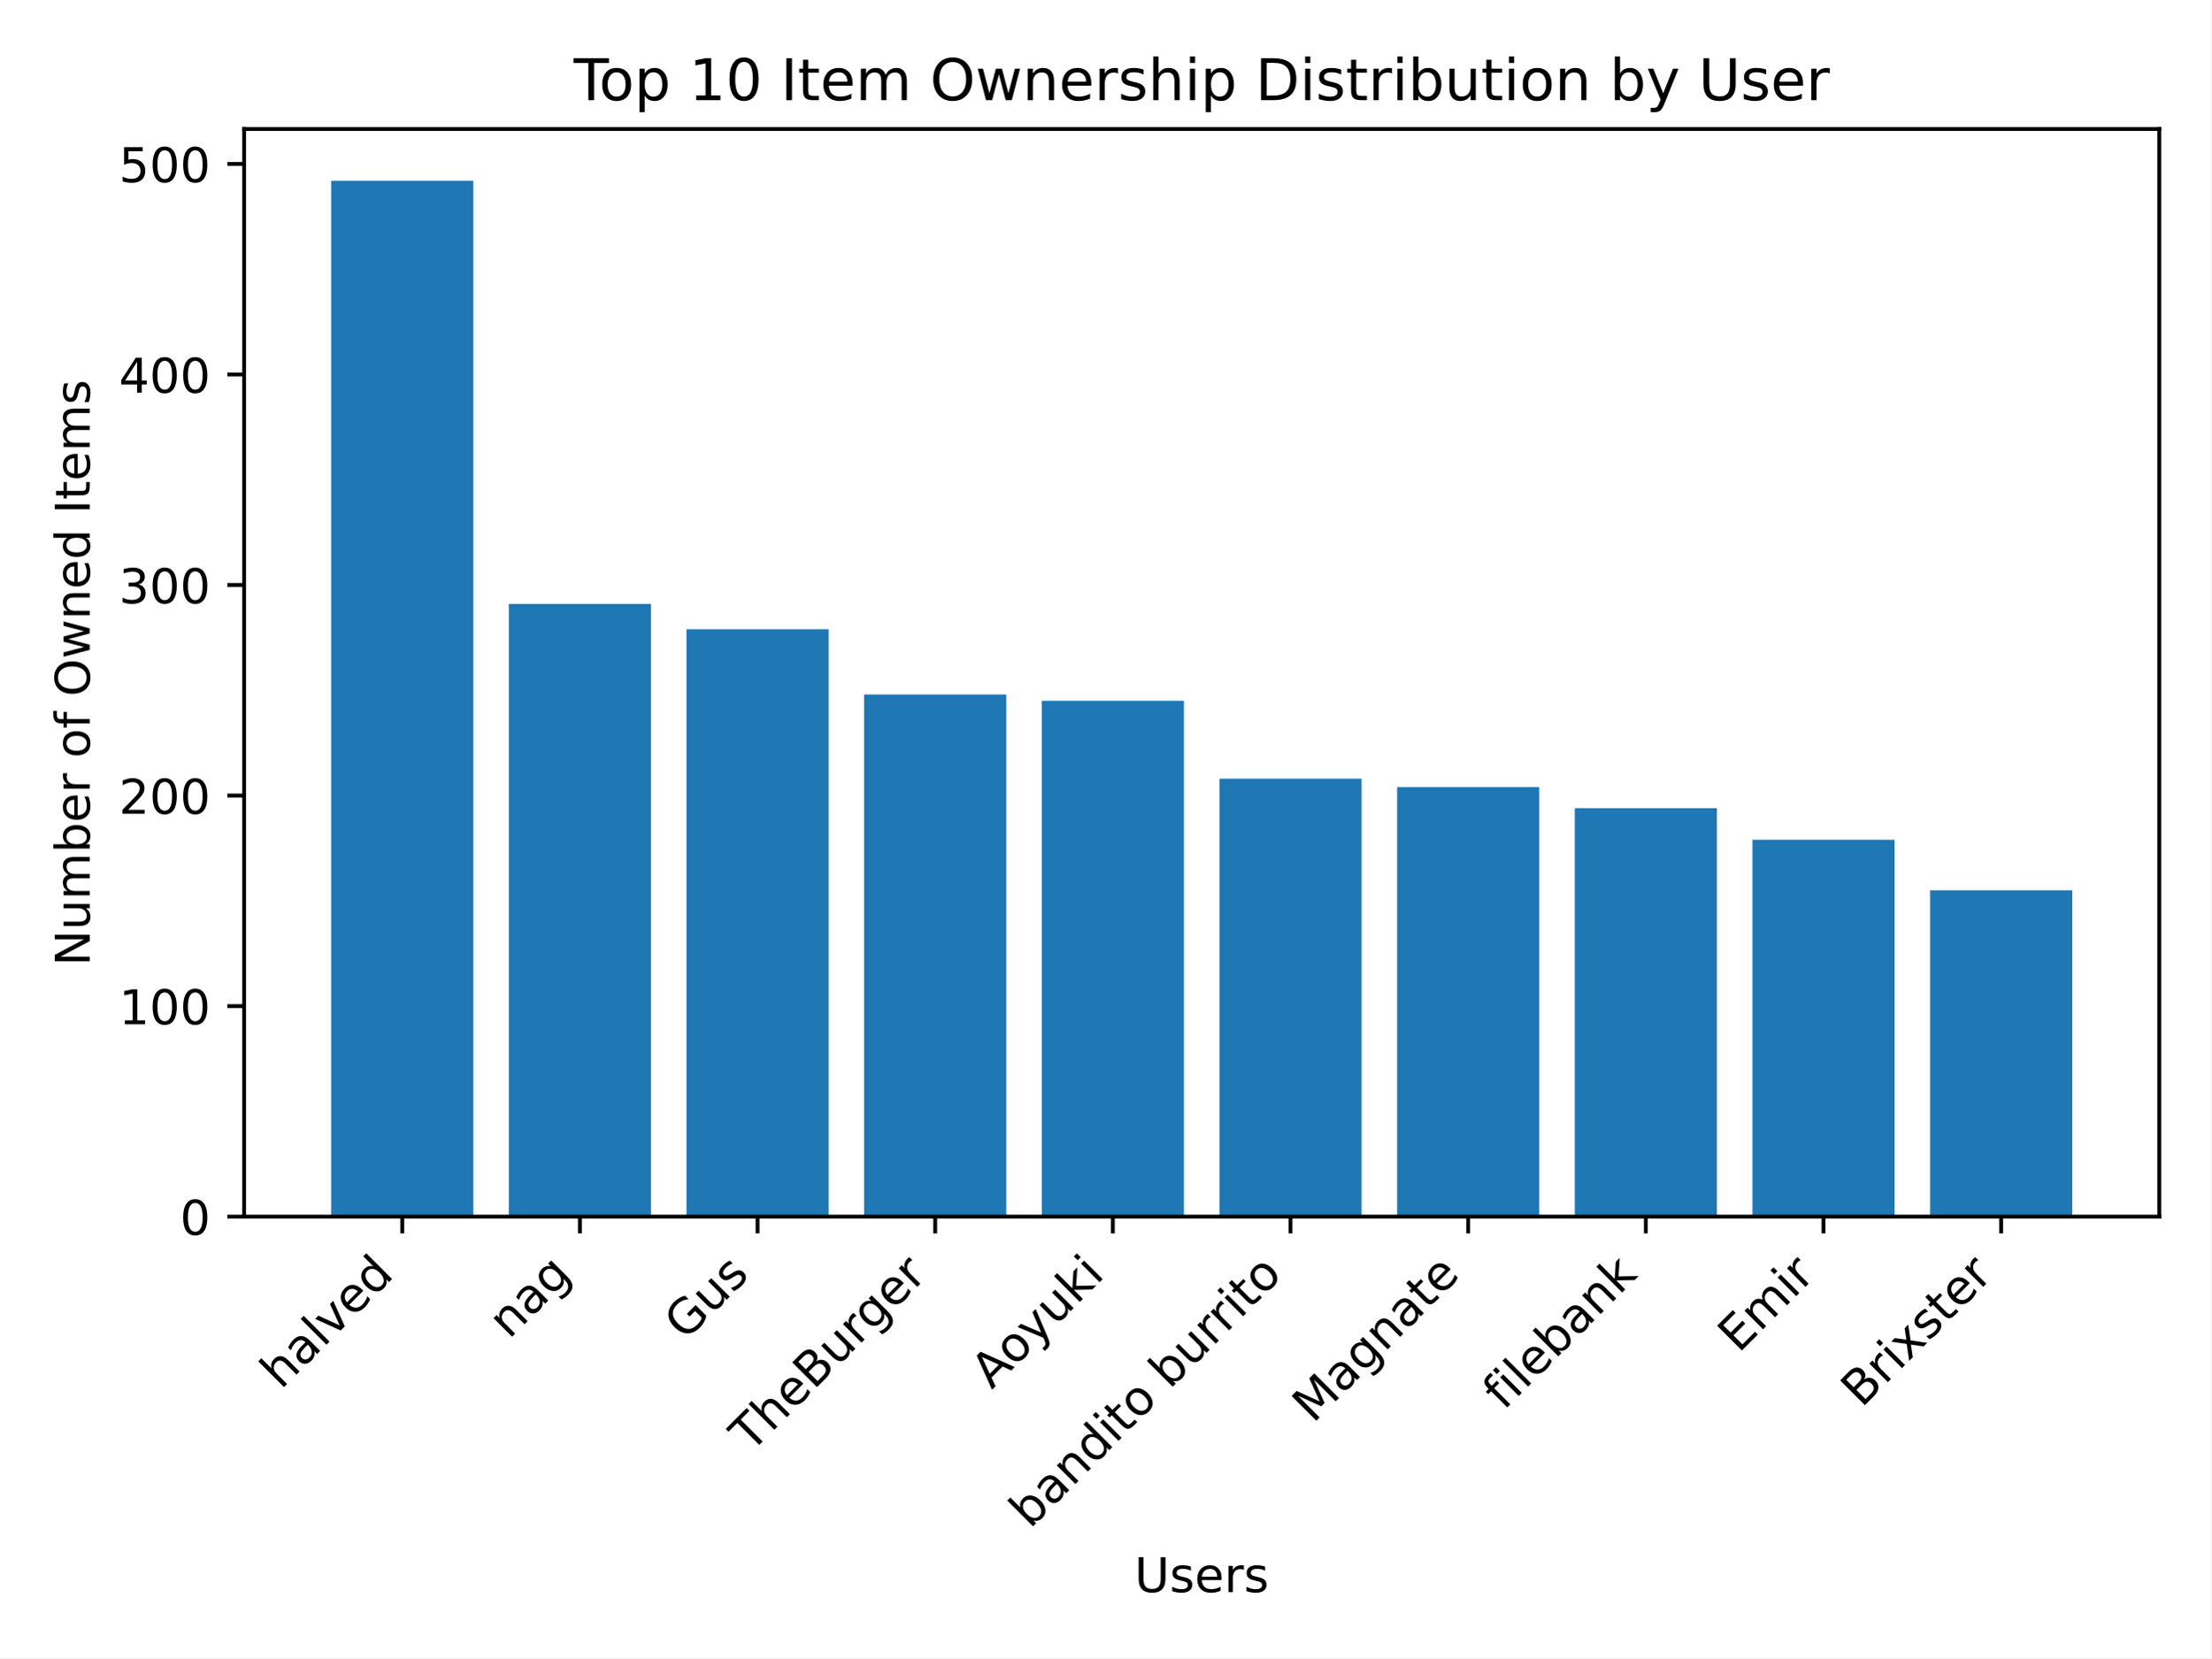
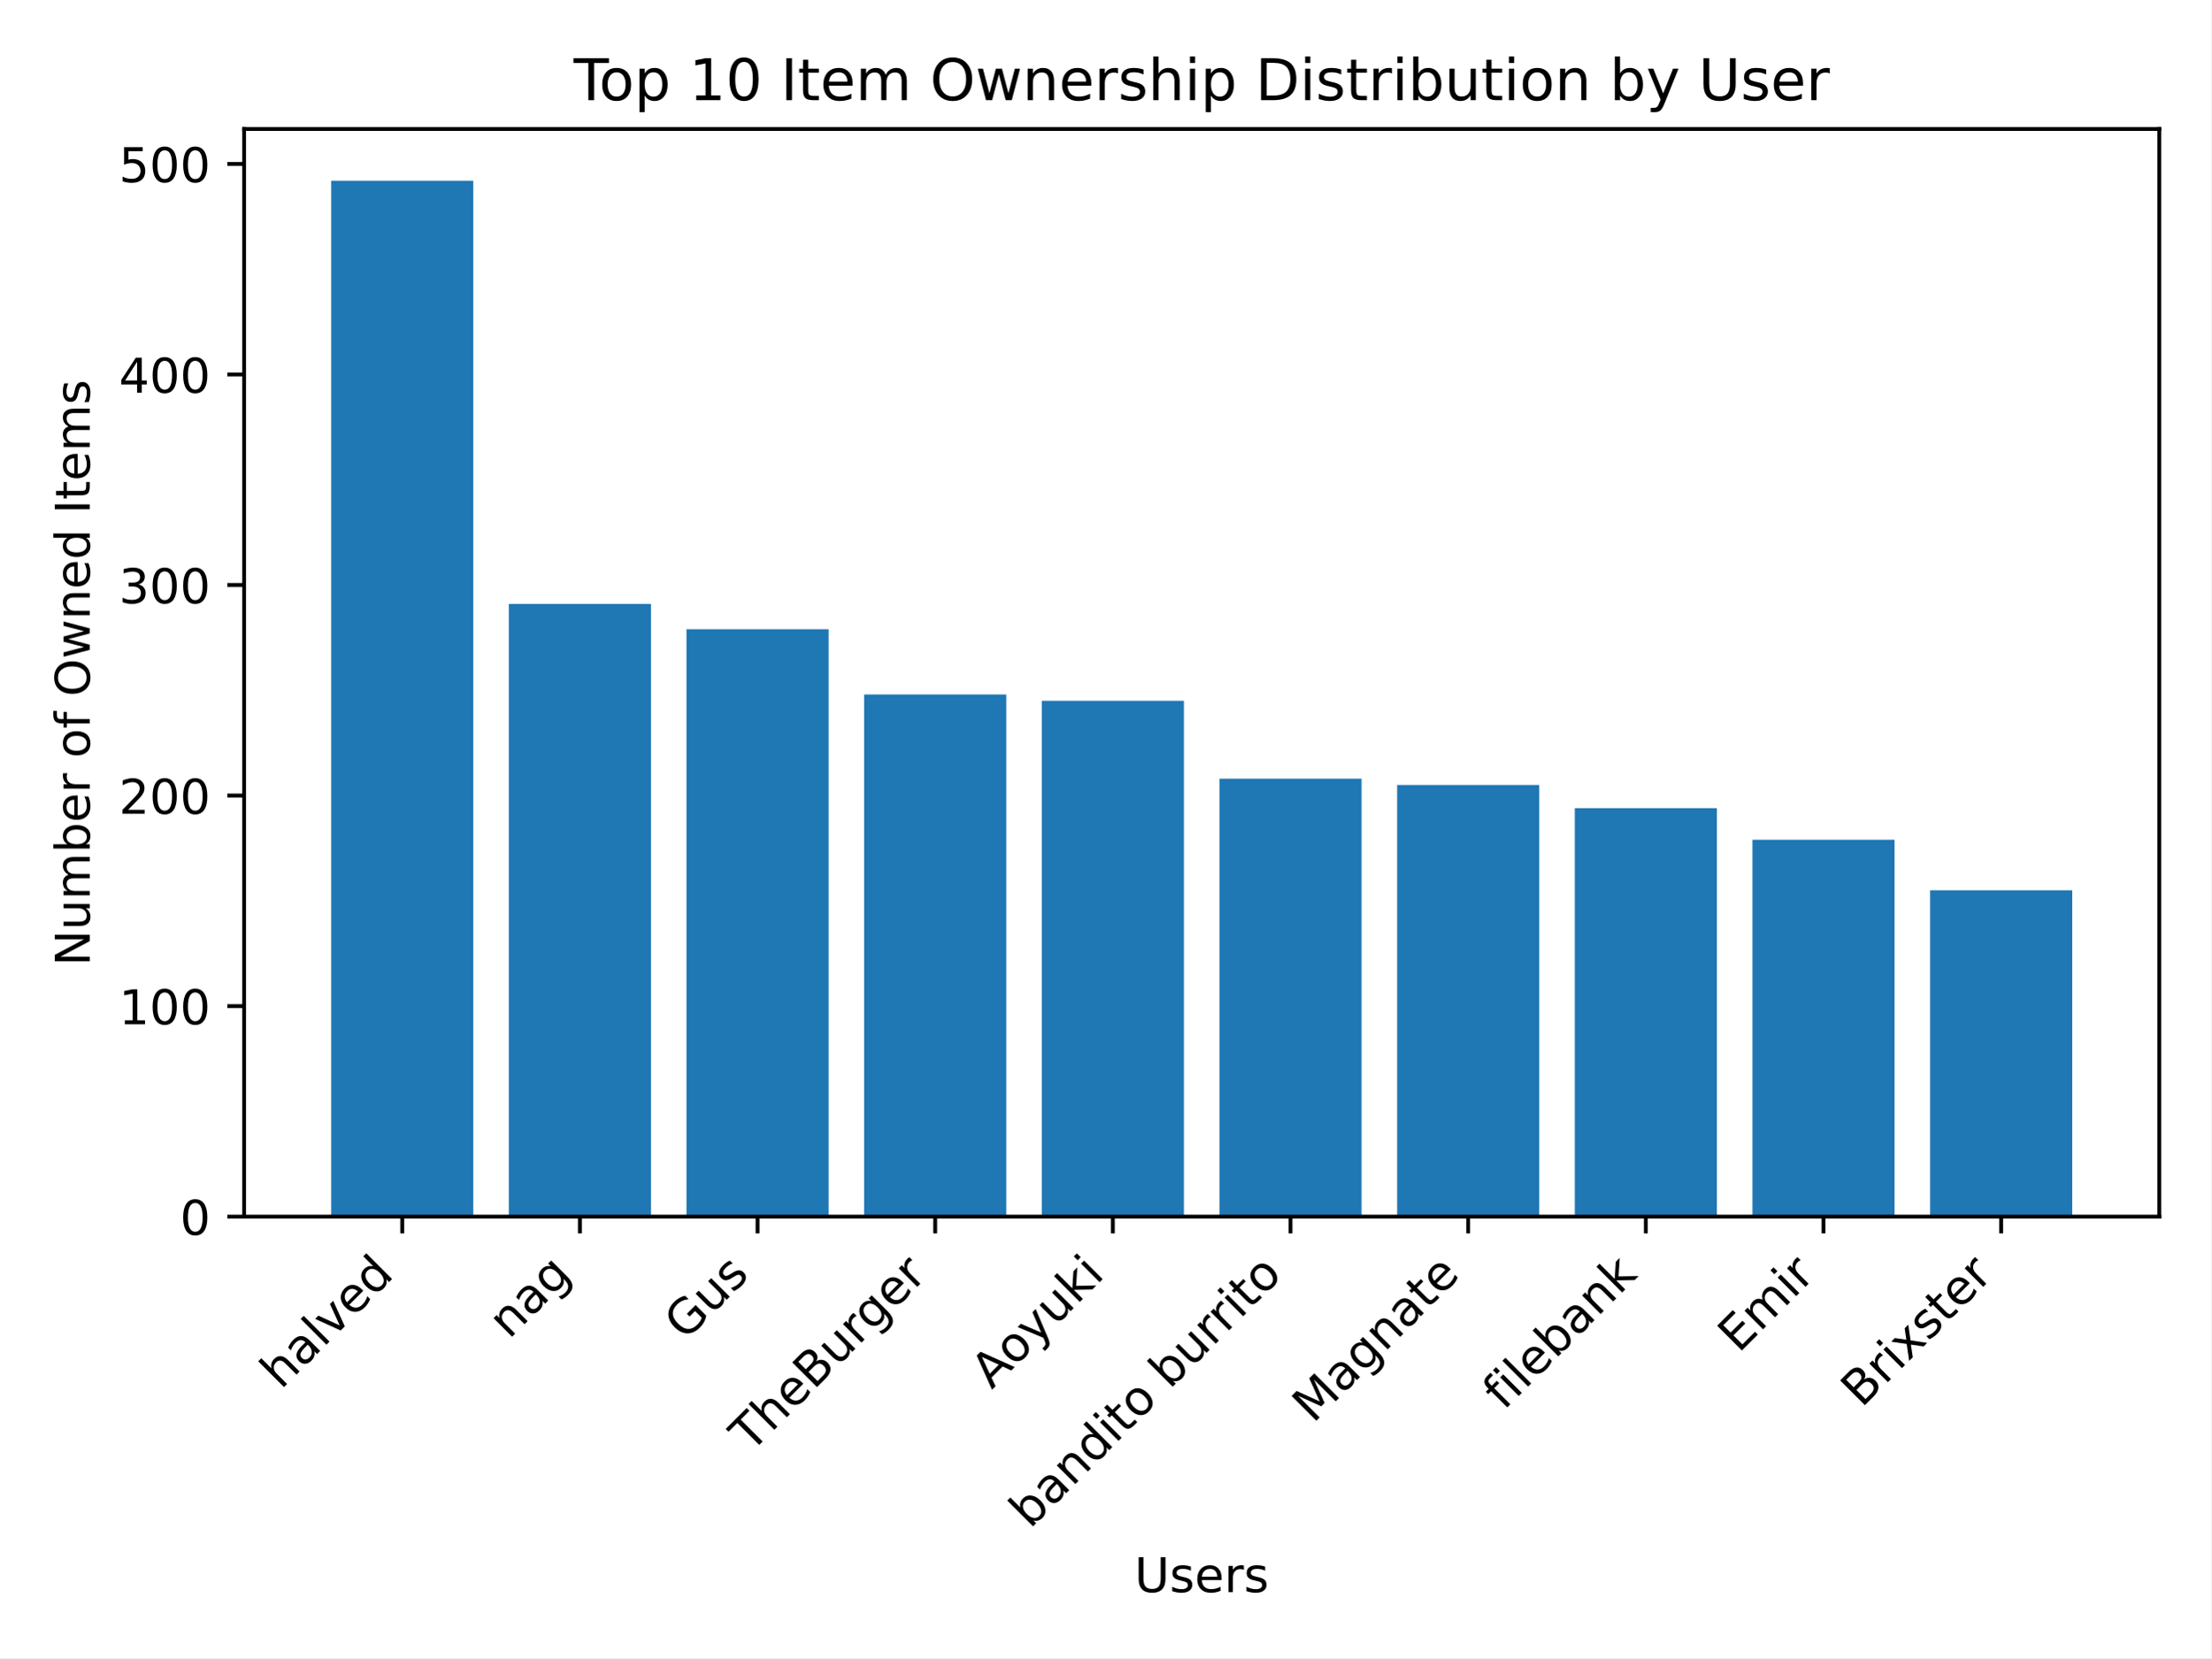
<svg xmlns="http://www.w3.org/2000/svg" xmlns:xlink="http://www.w3.org/1999/xlink" width="460.8pt" height="345.6pt" viewBox="0 0 460.8 345.6" version="1.1">
  <defs>
    <style type="text/css">*{stroke-linejoin: round; stroke-linecap: butt}</style>
  </defs>
  <g id="figure_1">
    <g id="patch_1">
      <path d="M 0 345.6  L 460.8 345.6  L 460.8 0  L 0 0  z " style="fill: #ffffff" />
    </g>
    <g id="axes_1">
      <g id="patch_2">
        <path d="M 50.87 253.581  L 450 253.581  L 450 26.88  L 50.87 26.88  z " style="fill: #ffffff" />
      </g>
      <g id="patch_3">
-         <path d="M 69.012 253.581  L 98.632 253.581  L 98.632 37.675  L 69.012 37.675  z " clip-path="url(#p571f9c9654)" style="fill: #1f77b4" />
+         <path d="M 69.012 253.581  L 98.632 253.581  L 98.632 37.675  L 69.012 37.675  z " clip-path="url(#pde53e3ef3c)" style="fill: #1f77b4" />
      </g>
      <g id="patch_4">
-         <path d="M 106.037 253.581  L 135.657 253.581  L 135.657 125.88  L 106.037 125.88  z " clip-path="url(#p571f9c9654)" style="fill: #1f77b4" />
+         <path d="M 106.037 253.581  L 135.657 253.581  L 135.657 125.88  L 106.037 125.88  z " clip-path="url(#pde53e3ef3c)" style="fill: #1f77b4" />
      </g>
      <g id="patch_5">
-         <path d="M 143.062 253.581  L 172.682 253.581  L 172.682 131.146  L 143.062 131.146  z " clip-path="url(#p571f9c9654)" style="fill: #1f77b4" />
+         <path d="M 143.062 253.581  L 172.682 253.581  L 172.682 131.146  L 143.062 131.146  z " clip-path="url(#pde53e3ef3c)" style="fill: #1f77b4" />
      </g>
      <g id="patch_6">
-         <path d="M 180.087 253.581  L 209.707 253.581  L 209.707 144.75  L 180.087 144.75  z " clip-path="url(#p571f9c9654)" style="fill: #1f77b4" />
+         <path d="M 180.087 253.581  L 209.707 253.581  L 209.707 144.75  L 180.087 144.75  z " clip-path="url(#pde53e3ef3c)" style="fill: #1f77b4" />
      </g>
      <g id="patch_7">
-         <path d="M 217.112 253.581  L 246.732 253.581  L 246.732 146.067  L 217.112 146.067  z " clip-path="url(#p571f9c9654)" style="fill: #1f77b4" />
+         <path d="M 217.112 253.581  L 246.732 253.581  L 246.732 146.067  L 217.112 146.067  z " clip-path="url(#pde53e3ef3c)" style="fill: #1f77b4" />
      </g>
      <g id="patch_8">
-         <path d="M 254.138 253.581  L 283.758 253.581  L 283.758 162.304  L 254.138 162.304  z " clip-path="url(#p571f9c9654)" style="fill: #1f77b4" />
+         <path d="M 254.138 253.581  L 283.758 253.581  L 283.758 162.304  L 254.138 162.304  z " clip-path="url(#pde53e3ef3c)" style="fill: #1f77b4" />
      </g>
      <g id="patch_9">
-         <path d="M 291.163 253.581  L 320.783 253.581  L 320.783 164.059  L 291.163 164.059  z " clip-path="url(#p571f9c9654)" style="fill: #1f77b4" />
+         <path d="M 291.163 253.581  L 320.783 253.581  L 320.783 163.62  L 291.163 163.62  z " clip-path="url(#pde53e3ef3c)" style="fill: #1f77b4" />
      </g>
      <g id="patch_10">
-         <path d="M 328.188 253.581  L 357.808 253.581  L 357.808 168.447  L 328.188 168.447  z " clip-path="url(#p571f9c9654)" style="fill: #1f77b4" />
+         <path d="M 328.188 253.581  L 357.808 253.581  L 357.808 168.447  L 328.188 168.447  z " clip-path="url(#pde53e3ef3c)" style="fill: #1f77b4" />
      </g>
      <g id="patch_11">
-         <path d="M 365.213 253.581  L 394.833 253.581  L 394.833 175.03  L 365.213 175.03  z " clip-path="url(#p571f9c9654)" style="fill: #1f77b4" />
+         <path d="M 365.213 253.581  L 394.833 253.581  L 394.833 175.03  L 365.213 175.03  z " clip-path="url(#pde53e3ef3c)" style="fill: #1f77b4" />
      </g>
      <g id="patch_12">
-         <path d="M 402.238 253.581  L 431.858 253.581  L 431.858 185.562  L 402.238 185.562  z " clip-path="url(#p571f9c9654)" style="fill: #1f77b4" />
+         <path d="M 402.238 253.581  L 431.858 253.581  L 431.858 185.562  L 402.238 185.562  z " clip-path="url(#pde53e3ef3c)" style="fill: #1f77b4" />
      </g>
      <g id="matplotlib.axis_1">
        <g id="xtick_1">
          <g id="line2d_1">
            <defs>
-               <path id="mb2f45ad626" d="M 0 0  L 0 3.5  " style="stroke: #000000; stroke-width: 0.8" />
+               <path id="m9bdce22f54" d="M 0 0  L 0 3.5  " style="stroke: #000000; stroke-width: 0.8" />
            </defs>
            <g>
-               <use xlink:href="#mb2f45ad626" x="83.822" y="253.581" style="stroke: #000000; stroke-width: 0.8" />
+               <use xlink:href="#m9bdce22f54" x="83.822" y="253.581" style="stroke: #000000; stroke-width: 0.8" />
            </g>
          </g>
          <g id="text_1">
            <g transform="translate(58.54764 289.7576) rotate(-45) scale(0.1 -0.1)">
              <defs>
                <path id="DejaVuSans-68" d="M 3513 2113  L 3513 0  L 2938 0  L 2938 2094  Q 2938 2591 2744 2837  Q 2550 3084 2163 3084  Q 1697 3084 1428 2787  Q 1159 2491 1159 1978  L 1159 0  L 581 0  L 581 4863  L 1159 4863  L 1159 2956  Q 1366 3272 1645 3428  Q 1925 3584 2291 3584  Q 2894 3584 3203 3211  Q 3513 2838 3513 2113  z " transform="scale(0.015625)" />
                <path id="DejaVuSans-61" d="M 2194 1759  Q 1497 1759 1228 1600  Q 959 1441 959 1056  Q 959 750 1161 570  Q 1363 391 1709 391  Q 2188 391 2477 730  Q 2766 1069 2766 1631  L 2766 1759  L 2194 1759  z M 3341 1997  L 3341 0  L 2766 0  L 2766 531  Q 2569 213 2275 61  Q 1981 -91 1556 -91  Q 1019 -91 701 211  Q 384 513 384 1019  Q 384 1609 779 1909  Q 1175 2209 1959 2209  L 2766 2209  L 2766 2266  Q 2766 2663 2505 2880  Q 2244 3097 1772 3097  Q 1472 3097 1187 3025  Q 903 2953 641 2809  L 641 3341  Q 956 3463 1253 3523  Q 1550 3584 1831 3584  Q 2591 3584 2966 3190  Q 3341 2797 3341 1997  z " transform="scale(0.015625)" />
                <path id="DejaVuSans-6c" d="M 603 4863  L 1178 4863  L 1178 0  L 603 0  L 603 4863  z " transform="scale(0.015625)" />
                <path id="DejaVuSans-76" d="M 191 3500  L 800 3500  L 1894 563  L 2988 3500  L 3597 3500  L 2284 0  L 1503 0  L 191 3500  z " transform="scale(0.015625)" />
                <path id="DejaVuSans-65" d="M 3597 1894  L 3597 1613  L 953 1613  Q 991 1019 1311 708  Q 1631 397 2203 397  Q 2534 397 2845 478  Q 3156 559 3463 722  L 3463 178  Q 3153 47 2828 -22  Q 2503 -91 2169 -91  Q 1331 -91 842 396  Q 353 884 353 1716  Q 353 2575 817 3079  Q 1281 3584 2069 3584  Q 2775 3584 3186 3129  Q 3597 2675 3597 1894  z M 3022 2063  Q 3016 2534 2758 2815  Q 2500 3097 2075 3097  Q 1594 3097 1305 2825  Q 1016 2553 972 2059  L 3022 2063  z " transform="scale(0.015625)" />
                <path id="DejaVuSans-64" d="M 2906 2969  L 2906 4863  L 3481 4863  L 3481 0  L 2906 0  L 2906 525  Q 2725 213 2448 61  Q 2172 -91 1784 -91  Q 1150 -91 751 415  Q 353 922 353 1747  Q 353 2572 751 3078  Q 1150 3584 1784 3584  Q 2172 3584 2448 3432  Q 2725 3281 2906 2969  z M 947 1747  Q 947 1113 1208 752  Q 1469 391 1925 391  Q 2381 391 2643 752  Q 2906 1113 2906 1747  Q 2906 2381 2643 2742  Q 2381 3103 1925 3103  Q 1469 3103 1208 2742  Q 947 2381 947 1747  z " transform="scale(0.015625)" />
              </defs>
              <use xlink:href="#DejaVuSans-68" />
              <use xlink:href="#DejaVuSans-61" transform="translate(63.37891 0)" />
              <use xlink:href="#DejaVuSans-6c" transform="translate(124.6582 0)" />
              <use xlink:href="#DejaVuSans-76" transform="translate(152.4414 0)" />
              <use xlink:href="#DejaVuSans-65" transform="translate(211.6211 0)" />
              <use xlink:href="#DejaVuSans-64" transform="translate(273.1445 0)" />
            </g>
          </g>
        </g>
        <g id="xtick_2">
          <g id="line2d_2">
            <g>
-               <use xlink:href="#mb2f45ad626" x="120.847" y="253.581" style="stroke: #000000; stroke-width: 0.8" />
+               <use xlink:href="#m9bdce22f54" x="120.847" y="253.581" style="stroke: #000000; stroke-width: 0.8" />
            </g>
          </g>
          <g id="text_2">
            <g transform="translate(106.0732 279.257) rotate(-45) scale(0.1 -0.1)">
              <defs>
                <path id="DejaVuSans-6e" d="M 3513 2113  L 3513 0  L 2938 0  L 2938 2094  Q 2938 2591 2744 2837  Q 2550 3084 2163 3084  Q 1697 3084 1428 2787  Q 1159 2491 1159 1978  L 1159 0  L 581 0  L 581 3500  L 1159 3500  L 1159 2956  Q 1366 3272 1645 3428  Q 1925 3584 2291 3584  Q 2894 3584 3203 3211  Q 3513 2838 3513 2113  z " transform="scale(0.015625)" />
                <path id="DejaVuSans-67" d="M 2906 1791  Q 2906 2416 2648 2759  Q 2391 3103 1925 3103  Q 1463 3103 1205 2759  Q 947 2416 947 1791  Q 947 1169 1205 825  Q 1463 481 1925 481  Q 2391 481 2648 825  Q 2906 1169 2906 1791  z M 3481 434  Q 3481 -459 3084 -895  Q 2688 -1331 1869 -1331  Q 1566 -1331 1297 -1286  Q 1028 -1241 775 -1147  L 775 -588  Q 1028 -725 1275 -790  Q 1522 -856 1778 -856  Q 2344 -856 2625 -561  Q 2906 -266 2906 331  L 2906 616  Q 2728 306 2450 153  Q 2172 0 1784 0  Q 1141 0 747 490  Q 353 981 353 1791  Q 353 2603 747 3093  Q 1141 3584 1784 3584  Q 2172 3584 2450 3431  Q 2728 3278 2906 2969  L 2906 3500  L 3481 3500  L 3481 434  z " transform="scale(0.015625)" />
              </defs>
              <use xlink:href="#DejaVuSans-6e" />
              <use xlink:href="#DejaVuSans-61" transform="translate(63.37891 0)" />
              <use xlink:href="#DejaVuSans-67" transform="translate(124.6582 0)" />
            </g>
          </g>
        </g>
        <g id="xtick_3">
          <g id="line2d_3">
            <g>
-               <use xlink:href="#mb2f45ad626" x="157.872" y="253.581" style="stroke: #000000; stroke-width: 0.8" />
+               <use xlink:href="#m9bdce22f54" x="157.872" y="253.581" style="stroke: #000000; stroke-width: 0.8" />
            </g>
          </g>
          <g id="text_3">
            <g transform="translate(142.758 279.5973) rotate(-45) scale(0.1 -0.1)">
              <defs>
                <path id="DejaVuSans-47" d="M 3809 666  L 3809 1919  L 2778 1919  L 2778 2438  L 4434 2438  L 4434 434  Q 4069 175 3628 42  Q 3188 -91 2688 -91  Q 1594 -91 976 548  Q 359 1188 359 2328  Q 359 3472 976 4111  Q 1594 4750 2688 4750  Q 3144 4750 3555 4637  Q 3966 4525 4313 4306  L 4313 3634  Q 3963 3931 3569 4081  Q 3175 4231 2741 4231  Q 1884 4231 1454 3753  Q 1025 3275 1025 2328  Q 1025 1384 1454 906  Q 1884 428 2741 428  Q 3075 428 3337 486  Q 3600 544 3809 666  z " transform="scale(0.015625)" />
                <path id="DejaVuSans-75" d="M 544 1381  L 544 3500  L 1119 3500  L 1119 1403  Q 1119 906 1312 657  Q 1506 409 1894 409  Q 2359 409 2629 706  Q 2900 1003 2900 1516  L 2900 3500  L 3475 3500  L 3475 0  L 2900 0  L 2900 538  Q 2691 219 2414 64  Q 2138 -91 1772 -91  Q 1169 -91 856 284  Q 544 659 544 1381  z M 1991 3584  L 1991 3584  z " transform="scale(0.015625)" />
                <path id="DejaVuSans-73" d="M 2834 3397  L 2834 2853  Q 2591 2978 2328 3040  Q 2066 3103 1784 3103  Q 1356 3103 1142 2972  Q 928 2841 928 2578  Q 928 2378 1081 2264  Q 1234 2150 1697 2047  L 1894 2003  Q 2506 1872 2764 1633  Q 3022 1394 3022 966  Q 3022 478 2636 193  Q 2250 -91 1575 -91  Q 1294 -91 989 -36  Q 684 19 347 128  L 347 722  Q 666 556 975 473  Q 1284 391 1588 391  Q 1994 391 2212 530  Q 2431 669 2431 922  Q 2431 1156 2273 1281  Q 2116 1406 1581 1522  L 1381 1569  Q 847 1681 609 1914  Q 372 2147 372 2553  Q 372 3047 722 3315  Q 1072 3584 1716 3584  Q 2034 3584 2315 3537  Q 2597 3491 2834 3397  z " transform="scale(0.015625)" />
              </defs>
              <use xlink:href="#DejaVuSans-47" />
              <use xlink:href="#DejaVuSans-75" transform="translate(77.49023 0)" />
              <use xlink:href="#DejaVuSans-73" transform="translate(140.8691 0)" />
            </g>
          </g>
        </g>
        <g id="xtick_4">
          <g id="line2d_4">
            <g>
-               <use xlink:href="#mb2f45ad626" x="194.897" y="253.581" style="stroke: #000000; stroke-width: 0.8" />
+               <use xlink:href="#m9bdce22f54" x="194.897" y="253.581" style="stroke: #000000; stroke-width: 0.8" />
            </g>
          </g>
          <g id="text_4">
            <g transform="translate(156.4131 302.9672) rotate(-45) scale(0.1 -0.1)">
              <defs>
                <path id="DejaVuSans-54" d="M -19 4666  L 3928 4666  L 3928 4134  L 2272 4134  L 2272 0  L 1638 0  L 1638 4134  L -19 4134  L -19 4666  z " transform="scale(0.015625)" />
                <path id="DejaVuSans-42" d="M 1259 2228  L 1259 519  L 2272 519  Q 2781 519 3026 730  Q 3272 941 3272 1375  Q 3272 1813 3026 2020  Q 2781 2228 2272 2228  L 1259 2228  z M 1259 4147  L 1259 2741  L 2194 2741  Q 2656 2741 2882 2914  Q 3109 3088 3109 3444  Q 3109 3797 2882 3972  Q 2656 4147 2194 4147  L 1259 4147  z M 628 4666  L 2241 4666  Q 2963 4666 3353 4366  Q 3744 4066 3744 3513  Q 3744 3084 3544 2831  Q 3344 2578 2956 2516  Q 3422 2416 3680 2098  Q 3938 1781 3938 1306  Q 3938 681 3513 340  Q 3088 0 2303 0  L 628 0  L 628 4666  z " transform="scale(0.015625)" />
                <path id="DejaVuSans-72" d="M 2631 2963  Q 2534 3019 2420 3045  Q 2306 3072 2169 3072  Q 1681 3072 1420 2755  Q 1159 2438 1159 1844  L 1159 0  L 581 0  L 581 3500  L 1159 3500  L 1159 2956  Q 1341 3275 1631 3429  Q 1922 3584 2338 3584  Q 2397 3584 2469 3576  Q 2541 3569 2628 3553  L 2631 2963  z " transform="scale(0.015625)" />
              </defs>
              <use xlink:href="#DejaVuSans-54" />
              <use xlink:href="#DejaVuSans-68" transform="translate(61.08398 0)" />
              <use xlink:href="#DejaVuSans-65" transform="translate(124.4629 0)" />
              <use xlink:href="#DejaVuSans-42" transform="translate(185.9863 0)" />
              <use xlink:href="#DejaVuSans-75" transform="translate(254.5898 0)" />
              <use xlink:href="#DejaVuSans-72" transform="translate(317.9688 0)" />
              <use xlink:href="#DejaVuSans-67" transform="translate(357.332 0)" />
              <use xlink:href="#DejaVuSans-65" transform="translate(420.8086 0)" />
              <use xlink:href="#DejaVuSans-72" transform="translate(482.332 0)" />
            </g>
          </g>
        </g>
        <g id="xtick_5">
          <g id="line2d_5">
            <g>
-               <use xlink:href="#mb2f45ad626" x="231.922" y="253.581" style="stroke: #000000; stroke-width: 0.8" />
+               <use xlink:href="#m9bdce22f54" x="231.922" y="253.581" style="stroke: #000000; stroke-width: 0.8" />
            </g>
          </g>
          <g id="text_5">
            <g transform="translate(206.6865 289.7189) rotate(-45) scale(0.1 -0.1)">
              <defs>
                <path id="DejaVuSans-41" d="M 2188 4044  L 1331 1722  L 3047 1722  L 2188 4044  z M 1831 4666  L 2547 4666  L 4325 0  L 3669 0  L 3244 1197  L 1141 1197  L 716 0  L 50 0  L 1831 4666  z " transform="scale(0.015625)" />
                <path id="DejaVuSans-6f" d="M 1959 3097  Q 1497 3097 1228 2736  Q 959 2375 959 1747  Q 959 1119 1226 758  Q 1494 397 1959 397  Q 2419 397 2687 759  Q 2956 1122 2956 1747  Q 2956 2369 2687 2733  Q 2419 3097 1959 3097  z M 1959 3584  Q 2709 3584 3137 3096  Q 3566 2609 3566 1747  Q 3566 888 3137 398  Q 2709 -91 1959 -91  Q 1206 -91 779 398  Q 353 888 353 1747  Q 353 2609 779 3096  Q 1206 3584 1959 3584  z " transform="scale(0.015625)" />
                <path id="DejaVuSans-79" d="M 2059 -325  Q 1816 -950 1584 -1140  Q 1353 -1331 966 -1331  L 506 -1331  L 506 -850  L 844 -850  Q 1081 -850 1212 -737  Q 1344 -625 1503 -206  L 1606 56  L 191 3500  L 800 3500  L 1894 763  L 2988 3500  L 3597 3500  L 2059 -325  z " transform="scale(0.015625)" />
                <path id="DejaVuSans-6b" d="M 581 4863  L 1159 4863  L 1159 1991  L 2875 3500  L 3609 3500  L 1753 1863  L 3688 0  L 2938 0  L 1159 1709  L 1159 0  L 581 0  L 581 4863  z " transform="scale(0.015625)" />
                <path id="DejaVuSans-69" d="M 603 3500  L 1178 3500  L 1178 0  L 603 0  L 603 3500  z M 603 4863  L 1178 4863  L 1178 4134  L 603 4134  L 603 4863  z " transform="scale(0.015625)" />
              </defs>
              <use xlink:href="#DejaVuSans-41" />
              <use xlink:href="#DejaVuSans-6f" transform="translate(66.6582 0)" />
              <use xlink:href="#DejaVuSans-79" transform="translate(127.8398 0)" />
              <use xlink:href="#DejaVuSans-75" transform="translate(187.0195 0)" />
              <use xlink:href="#DejaVuSans-6b" transform="translate(250.3984 0)" />
              <use xlink:href="#DejaVuSans-69" transform="translate(308.3086 0)" />
            </g>
          </g>
        </g>
        <g id="xtick_6">
          <g id="line2d_6">
            <g>
-               <use xlink:href="#mb2f45ad626" x="268.948" y="253.581" style="stroke: #000000; stroke-width: 0.8" />
+               <use xlink:href="#m9bdce22f54" x="268.948" y="253.581" style="stroke: #000000; stroke-width: 0.8" />
            </g>
          </g>
          <g id="text_6">
            <g transform="translate(214.6506 318.7799) rotate(-45) scale(0.1 -0.1)">
              <defs>
                <path id="DejaVuSans-62" d="M 3116 1747  Q 3116 2381 2855 2742  Q 2594 3103 2138 3103  Q 1681 3103 1420 2742  Q 1159 2381 1159 1747  Q 1159 1113 1420 752  Q 1681 391 2138 391  Q 2594 391 2855 752  Q 3116 1113 3116 1747  z M 1159 2969  Q 1341 3281 1617 3432  Q 1894 3584 2278 3584  Q 2916 3584 3314 3078  Q 3713 2572 3713 1747  Q 3713 922 3314 415  Q 2916 -91 2278 -91  Q 1894 -91 1617 61  Q 1341 213 1159 525  L 1159 0  L 581 0  L 581 4863  L 1159 4863  L 1159 2969  z " transform="scale(0.015625)" />
                <path id="DejaVuSans-74" d="M 1172 4494  L 1172 3500  L 2356 3500  L 2356 3053  L 1172 3053  L 1172 1153  Q 1172 725 1289 603  Q 1406 481 1766 481  L 2356 481  L 2356 0  L 1766 0  Q 1100 0 847 248  Q 594 497 594 1153  L 594 3053  L 172 3053  L 172 3500  L 594 3500  L 594 4494  L 1172 4494  z " transform="scale(0.015625)" />
                <path id="DejaVuSans-20" transform="scale(0.015625)" />
              </defs>
              <use xlink:href="#DejaVuSans-62" />
              <use xlink:href="#DejaVuSans-61" transform="translate(63.47656 0)" />
              <use xlink:href="#DejaVuSans-6e" transform="translate(124.7559 0)" />
              <use xlink:href="#DejaVuSans-64" transform="translate(188.1348 0)" />
              <use xlink:href="#DejaVuSans-69" transform="translate(251.6113 0)" />
              <use xlink:href="#DejaVuSans-74" transform="translate(279.3945 0)" />
              <use xlink:href="#DejaVuSans-6f" transform="translate(318.6035 0)" />
              <use xlink:href="#DejaVuSans-20" transform="translate(379.7852 0)" />
              <use xlink:href="#DejaVuSans-62" transform="translate(411.5723 0)" />
              <use xlink:href="#DejaVuSans-75" transform="translate(475.0488 0)" />
              <use xlink:href="#DejaVuSans-72" transform="translate(538.4277 0)" />
              <use xlink:href="#DejaVuSans-72" transform="translate(577.791 0)" />
              <use xlink:href="#DejaVuSans-69" transform="translate(618.9043 0)" />
              <use xlink:href="#DejaVuSans-74" transform="translate(646.6875 0)" />
              <use xlink:href="#DejaVuSans-6f" transform="translate(685.8965 0)" />
            </g>
          </g>
        </g>
        <g id="xtick_7">
          <g id="line2d_7">
            <g>
-               <use xlink:href="#mb2f45ad626" x="305.973" y="253.581" style="stroke: #000000; stroke-width: 0.8" />
+               <use xlink:href="#m9bdce22f54" x="305.973" y="253.581" style="stroke: #000000; stroke-width: 0.8" />
            </g>
          </g>
          <g id="text_7">
            <g transform="translate(273.6412 296.8143) rotate(-45) scale(0.1 -0.1)">
              <defs>
                <path id="DejaVuSans-4d" d="M 628 4666  L 1569 4666  L 2759 1491  L 3956 4666  L 4897 4666  L 4897 0  L 4281 0  L 4281 4097  L 3078 897  L 2444 897  L 1241 4097  L 1241 0  L 628 0  L 628 4666  z " transform="scale(0.015625)" />
              </defs>
              <use xlink:href="#DejaVuSans-4d" />
              <use xlink:href="#DejaVuSans-61" transform="translate(86.2793 0)" />
              <use xlink:href="#DejaVuSans-67" transform="translate(147.5586 0)" />
              <use xlink:href="#DejaVuSans-6e" transform="translate(211.0352 0)" />
              <use xlink:href="#DejaVuSans-61" transform="translate(274.4141 0)" />
              <use xlink:href="#DejaVuSans-74" transform="translate(335.6934 0)" />
              <use xlink:href="#DejaVuSans-65" transform="translate(374.9023 0)" />
            </g>
          </g>
        </g>
        <g id="xtick_8">
          <g id="line2d_8">
            <g>
-               <use xlink:href="#mb2f45ad626" x="342.998" y="253.581" style="stroke: #000000; stroke-width: 0.8" />
+               <use xlink:href="#m9bdce22f54" x="342.998" y="253.581" style="stroke: #000000; stroke-width: 0.8" />
            </g>
          </g>
          <g id="text_8">
            <g transform="translate(313.3599 294.1206) rotate(-45) scale(0.1 -0.1)">
              <defs>
                <path id="DejaVuSans-66" d="M 2375 4863  L 2375 4384  L 1825 4384  Q 1516 4384 1395 4259  Q 1275 4134 1275 3809  L 1275 3500  L 2222 3500  L 2222 3053  L 1275 3053  L 1275 0  L 697 0  L 697 3053  L 147 3053  L 147 3500  L 697 3500  L 697 3744  Q 697 4328 969 4595  Q 1241 4863 1831 4863  L 2375 4863  z " transform="scale(0.015625)" />
              </defs>
              <use xlink:href="#DejaVuSans-66" />
              <use xlink:href="#DejaVuSans-69" transform="translate(35.20508 0)" />
              <use xlink:href="#DejaVuSans-6c" transform="translate(62.98828 0)" />
              <use xlink:href="#DejaVuSans-65" transform="translate(90.77148 0)" />
              <use xlink:href="#DejaVuSans-62" transform="translate(152.2949 0)" />
              <use xlink:href="#DejaVuSans-61" transform="translate(215.7715 0)" />
              <use xlink:href="#DejaVuSans-6e" transform="translate(277.0508 0)" />
              <use xlink:href="#DejaVuSans-6b" transform="translate(340.4297 0)" />
            </g>
          </g>
        </g>
        <g id="xtick_9">
          <g id="line2d_9">
            <g>
-               <use xlink:href="#mb2f45ad626" x="380.023" y="253.581" style="stroke: #000000; stroke-width: 0.8" />
+               <use xlink:href="#m9bdce22f54" x="380.023" y="253.581" style="stroke: #000000; stroke-width: 0.8" />
            </g>
          </g>
          <g id="text_9">
            <g transform="translate(362.3251 282.1805) rotate(-45) scale(0.1 -0.1)">
              <defs>
                <path id="DejaVuSans-45" d="M 628 4666  L 3578 4666  L 3578 4134  L 1259 4134  L 1259 2753  L 3481 2753  L 3481 2222  L 1259 2222  L 1259 531  L 3634 531  L 3634 0  L 628 0  L 628 4666  z " transform="scale(0.015625)" />
                <path id="DejaVuSans-6d" d="M 3328 2828  Q 3544 3216 3844 3400  Q 4144 3584 4550 3584  Q 5097 3584 5394 3201  Q 5691 2819 5691 2113  L 5691 0  L 5113 0  L 5113 2094  Q 5113 2597 4934 2840  Q 4756 3084 4391 3084  Q 3944 3084 3684 2787  Q 3425 2491 3425 1978  L 3425 0  L 2847 0  L 2847 2094  Q 2847 2600 2669 2842  Q 2491 3084 2119 3084  Q 1678 3084 1418 2786  Q 1159 2488 1159 1978  L 1159 0  L 581 0  L 581 3500  L 1159 3500  L 1159 2956  Q 1356 3278 1631 3431  Q 1906 3584 2284 3584  Q 2666 3584 2933 3390  Q 3200 3197 3328 2828  z " transform="scale(0.015625)" />
              </defs>
              <use xlink:href="#DejaVuSans-45" />
              <use xlink:href="#DejaVuSans-6d" transform="translate(63.18359 0)" />
              <use xlink:href="#DejaVuSans-69" transform="translate(160.5957 0)" />
              <use xlink:href="#DejaVuSans-72" transform="translate(188.3789 0)" />
            </g>
          </g>
        </g>
        <g id="xtick_10">
          <g id="line2d_10">
            <g>
-               <use xlink:href="#mb2f45ad626" x="417.048" y="253.581" style="stroke: #000000; stroke-width: 0.8" />
+               <use xlink:href="#m9bdce22f54" x="417.048" y="253.581" style="stroke: #000000; stroke-width: 0.8" />
            </g>
          </g>
          <g id="text_10">
            <g transform="translate(387.9558 293.5748) rotate(-45) scale(0.1 -0.1)">
              <defs>
                <path id="DejaVuSans-78" d="M 3513 3500  L 2247 1797  L 3578 0  L 2900 0  L 1881 1375  L 863 0  L 184 0  L 1544 1831  L 300 3500  L 978 3500  L 1906 2253  L 2834 3500  L 3513 3500  z " transform="scale(0.015625)" />
              </defs>
              <use xlink:href="#DejaVuSans-42" />
              <use xlink:href="#DejaVuSans-72" transform="translate(68.60352 0)" />
              <use xlink:href="#DejaVuSans-69" transform="translate(109.7168 0)" />
              <use xlink:href="#DejaVuSans-78" transform="translate(137.5 0)" />
              <use xlink:href="#DejaVuSans-73" transform="translate(196.6797 0)" />
              <use xlink:href="#DejaVuSans-74" transform="translate(248.7793 0)" />
              <use xlink:href="#DejaVuSans-65" transform="translate(287.9883 0)" />
              <use xlink:href="#DejaVuSans-72" transform="translate(349.5117 0)" />
            </g>
          </g>
        </g>
        <g id="text_11">
          <g transform="translate(236.4342 331.8489) scale(0.1 -0.1)">
            <defs>
              <path id="DejaVuSans-55" d="M 556 4666  L 1191 4666  L 1191 1831  Q 1191 1081 1462 751  Q 1734 422 2344 422  Q 2950 422 3222 751  Q 3494 1081 3494 1831  L 3494 4666  L 4128 4666  L 4128 1753  Q 4128 841 3676 375  Q 3225 -91 2344 -91  Q 1459 -91 1007 375  Q 556 841 556 1753  L 556 4666  z " transform="scale(0.015625)" />
            </defs>
            <use xlink:href="#DejaVuSans-55" />
            <use xlink:href="#DejaVuSans-73" transform="translate(73.19336 0)" />
            <use xlink:href="#DejaVuSans-65" transform="translate(125.293 0)" />
            <use xlink:href="#DejaVuSans-72" transform="translate(186.8164 0)" />
            <use xlink:href="#DejaVuSans-73" transform="translate(227.9297 0)" />
          </g>
        </g>
      </g>
      <g id="matplotlib.axis_2">
        <g id="ytick_1">
          <g id="line2d_11">
            <defs>
-               <path id="m028838ae16" d="M 0 0  L -3.5 0  " style="stroke: #000000; stroke-width: 0.8" />
+               <path id="m3e31d269df" d="M 0 0  L -3.5 0  " style="stroke: #000000; stroke-width: 0.8" />
            </defs>
            <g>
-               <use xlink:href="#m028838ae16" x="50.87" y="253.581" style="stroke: #000000; stroke-width: 0.8" />
+               <use xlink:href="#m3e31d269df" x="50.87" y="253.581" style="stroke: #000000; stroke-width: 0.8" />
            </g>
          </g>
          <g id="text_12">
            <g transform="translate(37.5075 257.3798) scale(0.1 -0.1)">
              <defs>
                <path id="DejaVuSans-30" d="M 2034 4250  Q 1547 4250 1301 3770  Q 1056 3291 1056 2328  Q 1056 1369 1301 889  Q 1547 409 2034 409  Q 2525 409 2770 889  Q 3016 1369 3016 2328  Q 3016 3291 2770 3770  Q 2525 4250 2034 4250  z M 2034 4750  Q 2819 4750 3233 4129  Q 3647 3509 3647 2328  Q 3647 1150 3233 529  Q 2819 -91 2034 -91  Q 1250 -91 836 529  Q 422 1150 422 2328  Q 422 3509 836 4129  Q 1250 4750 2034 4750  z " transform="scale(0.015625)" />
              </defs>
              <use xlink:href="#DejaVuSans-30" />
            </g>
          </g>
        </g>
        <g id="ytick_2">
          <g id="line2d_12">
            <g>
-               <use xlink:href="#m028838ae16" x="50.87" y="209.697" style="stroke: #000000; stroke-width: 0.8" />
+               <use xlink:href="#m3e31d269df" x="50.87" y="209.697" style="stroke: #000000; stroke-width: 0.8" />
            </g>
          </g>
          <g id="text_13">
            <g transform="translate(24.7825 213.4966) scale(0.1 -0.1)">
              <defs>
                <path id="DejaVuSans-31" d="M 794 531  L 1825 531  L 1825 4091  L 703 3866  L 703 4441  L 1819 4666  L 2450 4666  L 2450 531  L 3481 531  L 3481 0  L 794 0  L 794 531  z " transform="scale(0.015625)" />
              </defs>
              <use xlink:href="#DejaVuSans-31" />
              <use xlink:href="#DejaVuSans-30" transform="translate(63.62305 0)" />
              <use xlink:href="#DejaVuSans-30" transform="translate(127.2461 0)" />
            </g>
          </g>
        </g>
        <g id="ytick_3">
          <g id="line2d_13">
            <g>
-               <use xlink:href="#m028838ae16" x="50.87" y="165.814" style="stroke: #000000; stroke-width: 0.8" />
+               <use xlink:href="#m3e31d269df" x="50.87" y="165.814" style="stroke: #000000; stroke-width: 0.8" />
            </g>
          </g>
          <g id="text_14">
            <g transform="translate(24.7825 169.6134) scale(0.1 -0.1)">
              <defs>
                <path id="DejaVuSans-32" d="M 1228 531  L 3431 531  L 3431 0  L 469 0  L 469 531  Q 828 903 1448 1529  Q 2069 2156 2228 2338  Q 2531 2678 2651 2914  Q 2772 3150 2772 3378  Q 2772 3750 2511 3984  Q 2250 4219 1831 4219  Q 1534 4219 1204 4116  Q 875 4013 500 3803  L 500 4441  Q 881 4594 1212 4672  Q 1544 4750 1819 4750  Q 2544 4750 2975 4387  Q 3406 4025 3406 3419  Q 3406 3131 3298 2873  Q 3191 2616 2906 2266  Q 2828 2175 2409 1742  Q 1991 1309 1228 531  z " transform="scale(0.015625)" />
              </defs>
              <use xlink:href="#DejaVuSans-32" />
              <use xlink:href="#DejaVuSans-30" transform="translate(63.62305 0)" />
              <use xlink:href="#DejaVuSans-30" transform="translate(127.2461 0)" />
            </g>
          </g>
        </g>
        <g id="ytick_4">
          <g id="line2d_14">
            <g>
-               <use xlink:href="#m028838ae16" x="50.87" y="121.931" style="stroke: #000000; stroke-width: 0.8" />
+               <use xlink:href="#m3e31d269df" x="50.87" y="121.931" style="stroke: #000000; stroke-width: 0.8" />
            </g>
          </g>
          <g id="text_15">
            <g transform="translate(24.7825 125.7302) scale(0.1 -0.1)">
              <defs>
                <path id="DejaVuSans-33" d="M 2597 2516  Q 3050 2419 3304 2112  Q 3559 1806 3559 1356  Q 3559 666 3084 287  Q 2609 -91 1734 -91  Q 1441 -91 1130 -33  Q 819 25 488 141  L 488 750  Q 750 597 1062 519  Q 1375 441 1716 441  Q 2309 441 2620 675  Q 2931 909 2931 1356  Q 2931 1769 2642 2001  Q 2353 2234 1838 2234  L 1294 2234  L 1294 2753  L 1863 2753  Q 2328 2753 2575 2939  Q 2822 3125 2822 3475  Q 2822 3834 2567 4026  Q 2313 4219 1838 4219  Q 1578 4219 1281 4162  Q 984 4106 628 3988  L 628 4550  Q 988 4650 1302 4700  Q 1616 4750 1894 4750  Q 2613 4750 3031 4423  Q 3450 4097 3450 3541  Q 3450 3153 3228 2886  Q 3006 2619 2597 2516  z " transform="scale(0.015625)" />
              </defs>
              <use xlink:href="#DejaVuSans-33" />
              <use xlink:href="#DejaVuSans-30" transform="translate(63.62305 0)" />
              <use xlink:href="#DejaVuSans-30" transform="translate(127.2461 0)" />
            </g>
          </g>
        </g>
        <g id="ytick_5">
          <g id="line2d_15">
            <g>
-               <use xlink:href="#m028838ae16" x="50.87" y="78.048" style="stroke: #000000; stroke-width: 0.8" />
+               <use xlink:href="#m3e31d269df" x="50.87" y="78.048" style="stroke: #000000; stroke-width: 0.8" />
            </g>
          </g>
          <g id="text_16">
            <g transform="translate(24.7825 81.84702) scale(0.1 -0.1)">
              <defs>
                <path id="DejaVuSans-34" d="M 2419 4116  L 825 1625  L 2419 1625  L 2419 4116  z M 2253 4666  L 3047 4666  L 3047 1625  L 3713 1625  L 3713 1100  L 3047 1100  L 3047 0  L 2419 0  L 2419 1100  L 313 1100  L 313 1709  L 2253 4666  z " transform="scale(0.015625)" />
              </defs>
              <use xlink:href="#DejaVuSans-34" />
              <use xlink:href="#DejaVuSans-30" transform="translate(63.62305 0)" />
              <use xlink:href="#DejaVuSans-30" transform="translate(127.2461 0)" />
            </g>
          </g>
        </g>
        <g id="ytick_6">
          <g id="line2d_16">
            <g>
-               <use xlink:href="#m028838ae16" x="50.87" y="34.165" style="stroke: #000000; stroke-width: 0.8" />
+               <use xlink:href="#m3e31d269df" x="50.87" y="34.165" style="stroke: #000000; stroke-width: 0.8" />
            </g>
          </g>
          <g id="text_17">
            <g transform="translate(24.7825 37.96383) scale(0.1 -0.1)">
              <defs>
                <path id="DejaVuSans-35" d="M 691 4666  L 3169 4666  L 3169 4134  L 1269 4134  L 1269 2991  Q 1406 3038 1543 3061  Q 1681 3084 1819 3084  Q 2600 3084 3056 2656  Q 3513 2228 3513 1497  Q 3513 744 3044 326  Q 2575 -91 1722 -91  Q 1428 -91 1123 -41  Q 819 9 494 109  L 494 744  Q 775 591 1075 516  Q 1375 441 1709 441  Q 2250 441 2565 725  Q 2881 1009 2881 1497  Q 2881 1984 2565 2268  Q 2250 2553 1709 2553  Q 1456 2553 1204 2497  Q 953 2441 691 2322  L 691 4666  z " transform="scale(0.015625)" />
              </defs>
              <use xlink:href="#DejaVuSans-35" />
              <use xlink:href="#DejaVuSans-30" transform="translate(63.62305 0)" />
              <use xlink:href="#DejaVuSans-30" transform="translate(127.2461 0)" />
            </g>
          </g>
        </g>
        <g id="text_18">
          <g transform="translate(18.70281 201.3342) rotate(-90) scale(0.1 -0.1)">
            <defs>
              <path id="DejaVuSans-4e" d="M 628 4666  L 1478 4666  L 3547 763  L 3547 4666  L 4159 4666  L 4159 0  L 3309 0  L 1241 3903  L 1241 0  L 628 0  L 628 4666  z " transform="scale(0.015625)" />
              <path id="DejaVuSans-4f" d="M 2522 4238  Q 1834 4238 1429 3725  Q 1025 3213 1025 2328  Q 1025 1447 1429 934  Q 1834 422 2522 422  Q 3209 422 3611 934  Q 4013 1447 4013 2328  Q 4013 3213 3611 3725  Q 3209 4238 2522 4238  z M 2522 4750  Q 3503 4750 4090 4092  Q 4678 3434 4678 2328  Q 4678 1225 4090 567  Q 3503 -91 2522 -91  Q 1538 -91 948 565  Q 359 1222 359 2328  Q 359 3434 948 4092  Q 1538 4750 2522 4750  z " transform="scale(0.015625)" />
              <path id="DejaVuSans-77" d="M 269 3500  L 844 3500  L 1563 769  L 2278 3500  L 2956 3500  L 3675 769  L 4391 3500  L 4966 3500  L 4050 0  L 3372 0  L 2619 2869  L 1863 0  L 1184 0  L 269 3500  z " transform="scale(0.015625)" />
              <path id="DejaVuSans-49" d="M 628 4666  L 1259 4666  L 1259 0  L 628 0  L 628 4666  z " transform="scale(0.015625)" />
            </defs>
            <use xlink:href="#DejaVuSans-4e" />
            <use xlink:href="#DejaVuSans-75" transform="translate(74.80469 0)" />
            <use xlink:href="#DejaVuSans-6d" transform="translate(138.1836 0)" />
            <use xlink:href="#DejaVuSans-62" transform="translate(235.5957 0)" />
            <use xlink:href="#DejaVuSans-65" transform="translate(299.0723 0)" />
            <use xlink:href="#DejaVuSans-72" transform="translate(360.5957 0)" />
            <use xlink:href="#DejaVuSans-20" transform="translate(401.709 0)" />
            <use xlink:href="#DejaVuSans-6f" transform="translate(433.4961 0)" />
            <use xlink:href="#DejaVuSans-66" transform="translate(494.6777 0)" />
            <use xlink:href="#DejaVuSans-20" transform="translate(529.8828 0)" />
            <use xlink:href="#DejaVuSans-4f" transform="translate(561.6699 0)" />
            <use xlink:href="#DejaVuSans-77" transform="translate(640.3809 0)" />
            <use xlink:href="#DejaVuSans-6e" transform="translate(722.168 0)" />
            <use xlink:href="#DejaVuSans-65" transform="translate(785.5469 0)" />
            <use xlink:href="#DejaVuSans-64" transform="translate(847.0703 0)" />
            <use xlink:href="#DejaVuSans-20" transform="translate(910.5469 0)" />
            <use xlink:href="#DejaVuSans-49" transform="translate(942.334 0)" />
            <use xlink:href="#DejaVuSans-74" transform="translate(971.8262 0)" />
            <use xlink:href="#DejaVuSans-65" transform="translate(1011.035 0)" />
            <use xlink:href="#DejaVuSans-6d" transform="translate(1072.559 0)" />
            <use xlink:href="#DejaVuSans-73" transform="translate(1169.971 0)" />
          </g>
        </g>
      </g>
      <g id="patch_13">
        <path d="M 50.87 253.581  L 50.87 26.88  " style="fill: none; stroke: #000000; stroke-width: 0.8; stroke-linejoin: miter; stroke-linecap: square" />
      </g>
      <g id="patch_14">
        <path d="M 450 253.581  L 450 26.88  " style="fill: none; stroke: #000000; stroke-width: 0.8; stroke-linejoin: miter; stroke-linecap: square" />
      </g>
      <g id="patch_15">
        <path d="M 50.87 253.581  L 450 253.581  " style="fill: none; stroke: #000000; stroke-width: 0.8; stroke-linejoin: miter; stroke-linecap: square" />
      </g>
      <g id="patch_16">
        <path d="M 50.87 26.88  L 450 26.88  " style="fill: none; stroke: #000000; stroke-width: 0.8; stroke-linejoin: miter; stroke-linecap: square" />
      </g>
      <g id="text_19">
        <g transform="translate(119.5422 20.88) scale(0.12 -0.12)">
          <defs>
            <path id="DejaVuSans-70" d="M 1159 525  L 1159 -1331  L 581 -1331  L 581 3500  L 1159 3500  L 1159 2969  Q 1341 3281 1617 3432  Q 1894 3584 2278 3584  Q 2916 3584 3314 3078  Q 3713 2572 3713 1747  Q 3713 922 3314 415  Q 2916 -91 2278 -91  Q 1894 -91 1617 61  Q 1341 213 1159 525  z M 3116 1747  Q 3116 2381 2855 2742  Q 2594 3103 2138 3103  Q 1681 3103 1420 2742  Q 1159 2381 1159 1747  Q 1159 1113 1420 752  Q 1681 391 2138 391  Q 2594 391 2855 752  Q 3116 1113 3116 1747  z " transform="scale(0.015625)" />
            <path id="DejaVuSans-44" d="M 1259 4147  L 1259 519  L 2022 519  Q 2988 519 3436 956  Q 3884 1394 3884 2338  Q 3884 3275 3436 3711  Q 2988 4147 2022 4147  L 1259 4147  z M 628 4666  L 1925 4666  Q 3281 4666 3915 4102  Q 4550 3538 4550 2338  Q 4550 1131 3912 565  Q 3275 0 1925 0  L 628 0  L 628 4666  z " transform="scale(0.015625)" />
          </defs>
          <use xlink:href="#DejaVuSans-54" />
          <use xlink:href="#DejaVuSans-6f" transform="translate(44.08398 0)" />
          <use xlink:href="#DejaVuSans-70" transform="translate(105.2656 0)" />
          <use xlink:href="#DejaVuSans-20" transform="translate(168.7422 0)" />
          <use xlink:href="#DejaVuSans-31" transform="translate(200.5293 0)" />
          <use xlink:href="#DejaVuSans-30" transform="translate(264.1523 0)" />
          <use xlink:href="#DejaVuSans-20" transform="translate(327.7754 0)" />
          <use xlink:href="#DejaVuSans-49" transform="translate(359.5625 0)" />
          <use xlink:href="#DejaVuSans-74" transform="translate(389.0547 0)" />
          <use xlink:href="#DejaVuSans-65" transform="translate(428.2637 0)" />
          <use xlink:href="#DejaVuSans-6d" transform="translate(489.7871 0)" />
          <use xlink:href="#DejaVuSans-20" transform="translate(587.1992 0)" />
          <use xlink:href="#DejaVuSans-4f" transform="translate(618.9863 0)" />
          <use xlink:href="#DejaVuSans-77" transform="translate(697.6973 0)" />
          <use xlink:href="#DejaVuSans-6e" transform="translate(779.4844 0)" />
          <use xlink:href="#DejaVuSans-65" transform="translate(842.8633 0)" />
          <use xlink:href="#DejaVuSans-72" transform="translate(904.3867 0)" />
          <use xlink:href="#DejaVuSans-73" transform="translate(945.5 0)" />
          <use xlink:href="#DejaVuSans-68" transform="translate(997.5996 0)" />
          <use xlink:href="#DejaVuSans-69" transform="translate(1060.979 0)" />
          <use xlink:href="#DejaVuSans-70" transform="translate(1088.762 0)" />
          <use xlink:href="#DejaVuSans-20" transform="translate(1152.238 0)" />
          <use xlink:href="#DejaVuSans-44" transform="translate(1184.025 0)" />
          <use xlink:href="#DejaVuSans-69" transform="translate(1261.027 0)" />
          <use xlink:href="#DejaVuSans-73" transform="translate(1288.811 0)" />
          <use xlink:href="#DejaVuSans-74" transform="translate(1340.91 0)" />
          <use xlink:href="#DejaVuSans-72" transform="translate(1380.119 0)" />
          <use xlink:href="#DejaVuSans-69" transform="translate(1421.232 0)" />
          <use xlink:href="#DejaVuSans-62" transform="translate(1449.016 0)" />
          <use xlink:href="#DejaVuSans-75" transform="translate(1512.492 0)" />
          <use xlink:href="#DejaVuSans-74" transform="translate(1575.871 0)" />
          <use xlink:href="#DejaVuSans-69" transform="translate(1615.08 0)" />
          <use xlink:href="#DejaVuSans-6f" transform="translate(1642.863 0)" />
          <use xlink:href="#DejaVuSans-6e" transform="translate(1704.045 0)" />
          <use xlink:href="#DejaVuSans-20" transform="translate(1767.424 0)" />
          <use xlink:href="#DejaVuSans-62" transform="translate(1799.211 0)" />
          <use xlink:href="#DejaVuSans-79" transform="translate(1862.688 0)" />
          <use xlink:href="#DejaVuSans-20" transform="translate(1921.867 0)" />
          <use xlink:href="#DejaVuSans-55" transform="translate(1953.654 0)" />
          <use xlink:href="#DejaVuSans-73" transform="translate(2026.848 0)" />
          <use xlink:href="#DejaVuSans-65" transform="translate(2078.947 0)" />
          <use xlink:href="#DejaVuSans-72" transform="translate(2140.471 0)" />
        </g>
      </g>
    </g>
  </g>
  <defs>
-     <clipPath id="p571f9c9654">
+     <clipPath id="pde53e3ef3c">
      <rect x="50.87" y="26.88" width="399.13" height="226.701" />
    </clipPath>
  </defs>
</svg>
